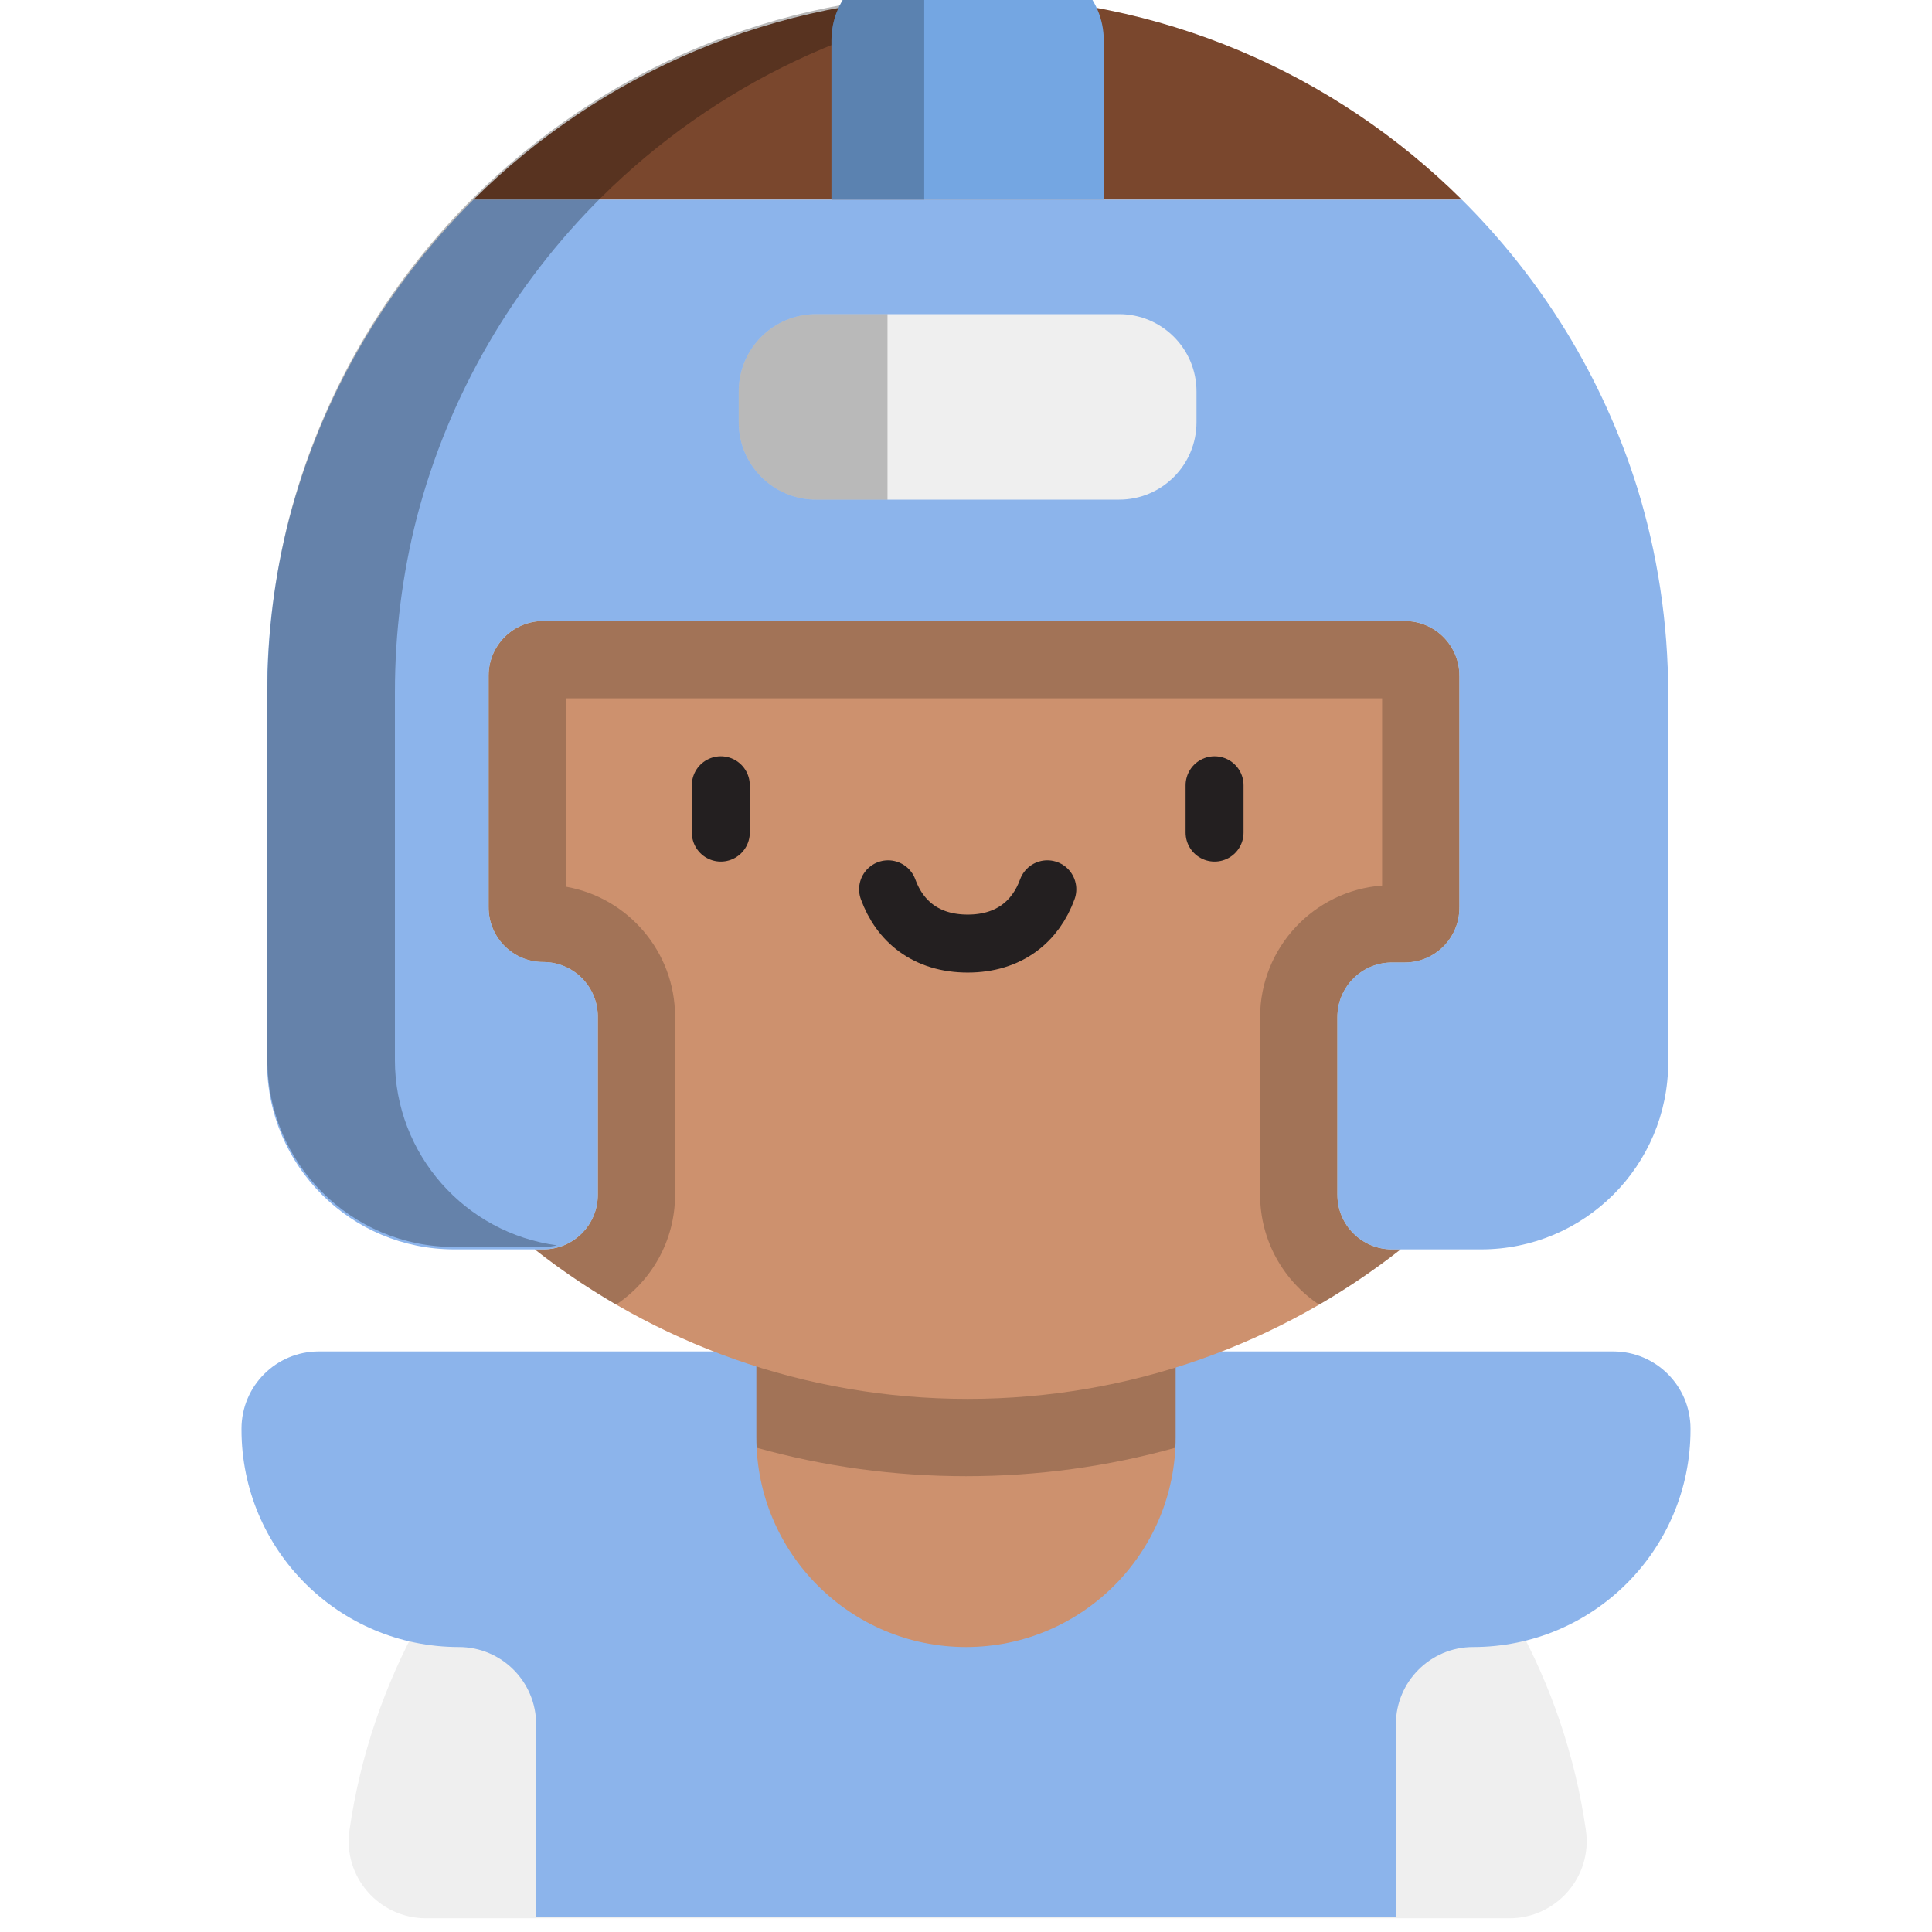
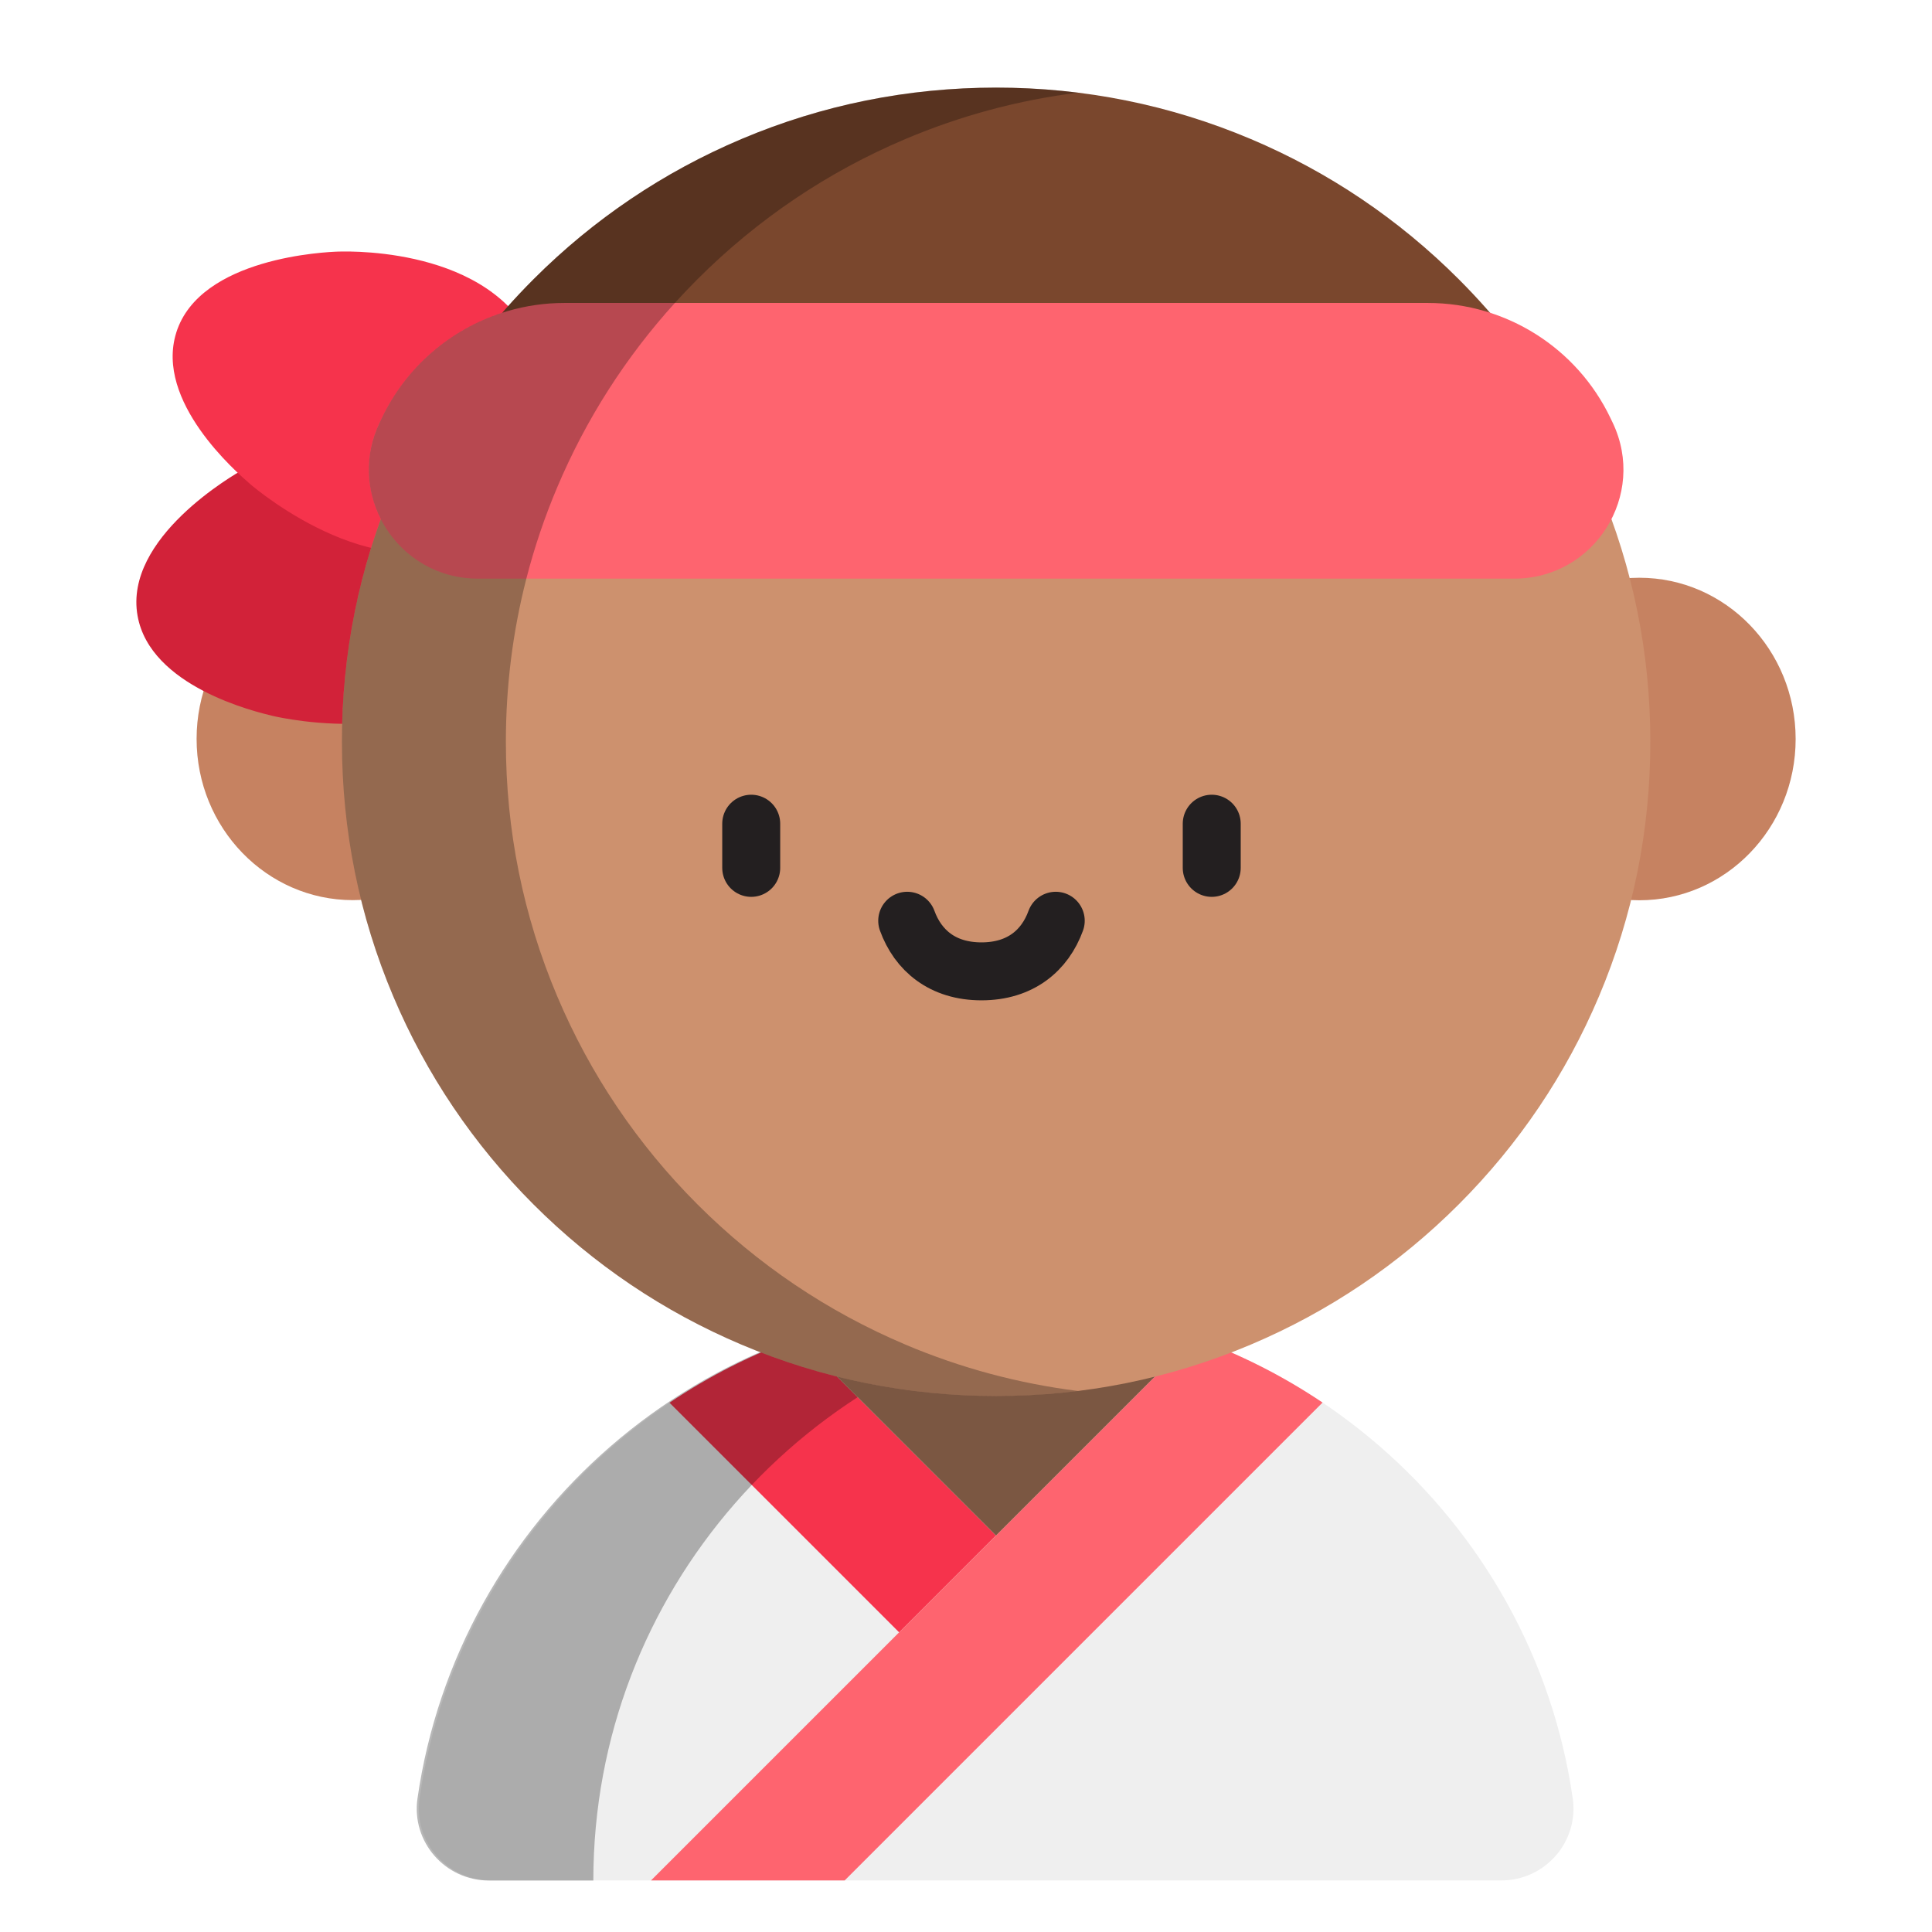
<svg xmlns="http://www.w3.org/2000/svg" viewBox="0 0 1000 1000">
  <defs>
    <style>
      .cls-1 {
        fill: #7a472d;
      }

      .cls-2 {
        opacity: .28;
      }

-       .cls-2, .cls-3, .cls-4, .cls-5 {
+       .cls-2, .cls-3 {
        mix-blend-mode: multiply;
      }

+       .cls-4 {
+         fill: #c68261;
+       }
+ 
+       .cls-3 {
+         opacity: .4;
+       }
+ 
+       .cls-5 {
+         fill: #d22239;
+       }
+ 
      .cls-6 {
-         fill: #8cb4eb;
+         isolation: isolate;
      }

      .cls-7 {
-         isolation: isolate;
+         fill: #fe646f;
      }

      .cls-8 {
        fill: #cd916e;
      }

      .cls-9 {
        fill: #efefef;
      }

      .cls-10 {
        fill: none;
        stroke: #231f20;
        stroke-linecap: round;
        stroke-miterlimit: 10;
        stroke-width: 30px;
      }

-       .cls-3 {
-         opacity: .21;
-       }
- 
-       .cls-4 {
-         opacity: .23;
-       }
- 
      .cls-11 {
-         fill: #74a6e2;
-       }
- 
-       .cls-5 {
-         opacity: .22;
+         fill: #f6334c;
      }
    </style>
  </defs>
-   <g class="cls-7">
-     <g id="Layer_3">
+   <g class="cls-6">
+     <g id="Layer_5">
      <g>
-         <path class="cls-9" d="M220.5,992.89c-24.29,0-43.08-21.48-39.62-45.53,22.31-155.26,157.08-274.64,319.99-274.64s297.68,119.38,319.99,274.64c3.45,24.04-15.33,45.53-39.62,45.53H220.5Z" />
-         <path class="cls-6" d="M875,739.5v.5c0,62.13-50.37,112.5-112.5,112.5h0c-22.09,0-40,17.91-40,40v99.5h-445v-99.5c0-22.09-17.91-40-40-40h0c-62.13,0-112.5-50.37-112.5-112.5v-.5c0-22.09,17.91-40,40-40h670c22.09,0,40,17.91,40,40Z" />
-         <path class="cls-8" d="M391.5,579.5h217v164.5c0,59.88-48.62,108.5-108.5,108.5h0c-59.88,0-108.5-48.62-108.5-108.5v-164.5h0Z" />
-         <path class="cls-3" d="M608.5,579.5h-217v164.5c0,1.79.05,3.57.13,5.34,35.07,9.78,71.35,14.73,108.37,14.73s73.3-4.94,108.37-14.73c.09-1.77.13-3.55.13-5.34v-164.5Z" />
-         <path class="cls-8" d="M692.23,618.42v-91.98c0-15.61,12.65-28.26,28.26-28.26h6.62c15.61,0,28.26-12.65,28.26-28.26v-120.22c0-15.61-12.65-28.26-28.26-28.26h-445.95c-15.61,0-28.26,12.65-28.26,28.26v119.98c0,15.61,12.65,28.26,28.26,28.26h0c15.61,0,28.26,12.65,28.26,28.26v92.22c0,15.61-12.65,28.26-28.26,28.26h-4.37c61.71,48.48,139.52,77.39,224.09,77.39s162.37-28.91,224.09-77.39h-4.47c-15.61,0-28.26-12.65-28.26-28.26Z" />
-         <line class="cls-10" x1="373.09" y1="406.45" x2="373.09" y2="430.96" />
-         <line class="cls-10" x1="628.66" y1="406.45" x2="628.66" y2="430.96" />
-         <path class="cls-10" d="M542.09,460.3c-6.01,16.51-19.63,28.09-41.21,28.09s-35.21-11.57-41.21-28.09" />
-         <path class="cls-1" d="M500.87-2.06c-99.79,0-190.18,40.26-255.81,105.43h511.61C691.05,38.2,600.66-2.06,500.87-2.06Z" />
-         <path class="cls-6" d="M847.37,252.28c-17.85-56.96-49.36-107.88-90.7-148.92H245.07c-45.41,45.09-78.97,102.11-95.58,165.97-7.36,28.8-11.28,58.97-11.28,90.06v190.44c0,53.48,43.36,96.84,96.84,96.84h46.11c15.61,0,28.26-12.65,28.26-28.26v-92.22c0-15.61-12.65-28.26-28.26-28.26h0c-15.61,0-28.26-12.65-28.26-28.26v-119.98c0-15.61,12.65-28.26,28.26-28.26h445.95c15.61,0,28.26,12.65,28.26,28.26v120.22c0,15.61-12.65,28.26-28.26,28.26h-6.62c-15.61,0-28.26,12.65-28.26,28.26v91.98c0,15.61,12.65,28.26,28.26,28.26h46.14c53.48,0,96.83-43.35,96.83-96.83v-190.45c0-37.29-5.63-73.26-16.08-107.11Z" />
-         <path class="cls-2" d="M204.4,548.59v-190.44c0-31.09,3.92-61.26,11.28-90.06,16.61-63.86,50.17-120.87,95.58-165.97C369.57,44.22,447.43,5.98,534.06-1.82c-10.87-.98-21.88-1.48-33-1.48-99.79,0-190.18,40.26-255.81,105.43-45.41,45.09-78.97,102.11-95.58,165.97-7.36,28.8-11.28,58.97-11.28,90.06v190.44c0,53.48,43.36,96.84,96.84,96.84h46.11c2.4,0,4.72-.3,6.95-.86-47.36-6.33-83.9-46.88-83.9-95.98Z" />
-         <path class="cls-11" d="M470.36-19.19h60.94c22.08,0,40,17.92,40,40v82.55h-140.94V20.81c0-22.08,17.92-40,40-40Z" />
-         <rect class="cls-9" x="382.36" y="162.6" width="236.94" height="96" rx="40" ry="40" />
-         <path class="cls-3" d="M755.37,349.7v120.22c0,15.61-12.66,28.26-28.26,28.26h-6.62c-15.61,0-28.26,12.65-28.26,28.26v91.98c0,15.61,12.65,28.26,28.26,28.26h4.47c-13.34,10.48-27.43,20.04-42.18,28.6-18.4-12.23-30.55-33.15-30.55-56.86v-91.98c0-35.92,27.88-65.45,63.14-68.07v-96.93h-422.47v97.51c32.06,5.58,56.51,33.61,56.51,67.25v92.22c0,23.69-12.13,44.6-30.5,56.83-14.73-8.55-28.8-18.1-42.13-28.57h4.38c15.6,0,28.26-12.65,28.26-28.26v-92.22c0-7.8-3.17-14.87-8.28-19.98-5.11-5.12-12.18-8.28-19.98-8.28-15.61,0-28.26-12.65-28.26-28.26v-119.98c0-15.61,12.65-28.26,28.26-28.26h445.95c15.6,0,28.26,12.65,28.26,28.26Z" />
-         <path class="cls-4" d="M459.37,162.6h-37.01c-22.09,0-40,17.91-40,40v16c0,22.09,17.91,40,40,40h37.01v-96Z" />
-         <path class="cls-5" d="M478.37-19.19h-8.01c-22.09,0-40,17.91-40,40v82.55h48.01V-19.19Z" />
+         <g>
+           <ellipse class="cls-4" cx="848.51" cy="382.51" rx="80.91" ry="83.47" />
+           <ellipse class="cls-4" cx="182.67" cy="382.44" rx="80.91" ry="83.47" />
+         </g>
+         <path class="cls-9" d="M254.1,973.31c-22.65,0-40.18-20.04-36.95-42.46,20.81-144.81,146.5-256.15,298.45-256.15s277.63,111.34,298.45,256.15c3.22,22.42-14.3,42.46-36.95,42.46H254.1Z" />
+         <path class="cls-11" d="M515.51,794.78l-50.12,50.12-118.86-118.85c20.53-13.8,42.87-25.16,66.6-33.65l102.38,102.38Z" />
+         <path class="cls-7" d="M684.54,725.97l-247.34,247.34h-100.24l128.43-128.42,152.55-152.55c23.73,8.49,46.07,19.83,66.61,33.62Z" />
+         <path class="cls-2" d="M561.54,678.36c-144.16,22.37-254.43,145.92-254.43,294.99h-54.07c-22.65,0-40.18-20.04-36.95-42.46,20.81-144.81,146.5-256.15,298.44-256.15,15.99,0,31.69,1.23,47.01,3.62Z" />
+         <path class="cls-8" d="M515.51,794.78l-102.38-102.38c31.99-11.45,66.49-17.69,102.46-17.69s70.39,6.23,102.34,17.65l-102.43,102.43Z" />
+         <path class="cls-3" d="M515.51,794.78l-102.38-102.38c31.99-11.45,66.49-17.69,102.46-17.69s70.39,6.23,102.34,17.65l-102.43,102.43Z" />
+         <path class="cls-5" d="M71.2,318.71c6.51,36.69,60.83,49.66,70.07,51.87,4.27,1.02,89.48,20.13,117.93-33.99,15.67-29.8,8.47-71.02-16.51-94.43-42.19-39.54-108.82-3.62-116.38.59-5.33,2.98-62.27,35.67-55.11,75.96Z" />
+         <path class="cls-11" d="M91.23,172.19c-11.15,35.55,31.06,72.12,38.24,78.34,3.32,2.88,70.1,59.14,120.31,24.25,27.64-19.21,40.28-59.11,28.91-91.4-19.19-54.54-94.88-53.42-103.53-53.16-6.1.18-71.7,2.92-83.94,41.97Z" />
+         <path class="cls-8" d="M203.58,252.16c-17.66,41.75-26.61,86.09-26.61,131.8s8.95,90.06,26.61,131.81c17.06,40.32,41.47,76.54,72.57,107.63s67.31,55.51,107.64,72.57c41.74,17.66,86.09,26.61,131.8,26.61s90.06-8.95,131.81-26.61c40.32-17.06,76.54-41.47,107.63-72.57s55.51-67.31,72.57-107.63c17.66-41.75,26.61-86.09,26.61-131.81s-8.95-90.06-26.61-131.81c-6.19-14.62-13.35-28.7-21.44-42.2H225.03c-8.09,13.5-15.26,27.57-21.44,42.2Z" />
+         <path class="cls-1" d="M647.4,71.96c-41.75-17.66-86.09-26.61-131.81-26.61s-90.06,8.95-131.8,26.61c-40.32,17.05-76.54,41.47-107.63,72.57-19.82,19.82-36.91,41.72-51.12,65.44h581.13c-14.21-23.71-31.31-45.62-51.12-65.44-31.1-31.1-67.31-55.51-107.63-72.57Z" />
+         <line class="cls-10" x1="388.83" y1="426.35" x2="388.83" y2="449.21" />
+         <line class="cls-10" x1="627.19" y1="426.35" x2="627.19" y2="449.21" />
+         <path class="cls-10" d="M546.45,476.58c-5.6,15.4-18.31,26.19-38.44,26.19s-32.84-10.8-38.44-26.19" />
+         <path class="cls-7" d="M834.72,218.78l-1.09-2.28h0c-17.38-36.47-54.17-59.69-94.57-59.69h-446.94c-40.39,0-77.19,23.23-94.57,59.69h0s-1.09,2.28-1.09,2.28c-17.88,37.44,9.42,80.72,50.91,80.72h536.44c41.49,0,68.79-43.28,50.91-80.72Z" />
+         <path class="cls-2" d="M468.66,695.98c28.69,12.13,58.61,20.15,89.37,23.99-13.99,1.74-28.15,2.62-42.44,2.62-45.71,0-90.06-8.95-131.8-26.61-40.32-17.06-76.53-41.48-107.64-72.57-31.1-31.1-55.51-67.31-72.56-107.64-17.66-41.74-26.61-86.09-26.61-131.8,0-39.72,6.76-78.42,20.13-115.27-7.57-14.79-8.75-32.95-.64-49.92l1.09-2.29c12.6-26.45,35.42-45.93,62.42-54.64,5.17-5.94,10.56-11.71,16.17-17.33,31.1-31.1,67.32-55.51,107.64-72.57,41.75-17.66,86.09-26.61,131.8-26.61,14.29,0,28.45.88,42.44,2.62-30.76,3.83-60.68,11.85-89.37,23.99-40.32,17.06-76.53,41.48-107.64,72.57-4,4-7.9,8.1-11.69,12.27-25.57,28.22-46.02,60.23-60.88,95.36-6.54,15.44-11.87,31.24-16.01,47.34-7.04,27.41-10.6,55.66-10.6,84.46,0,45.72,8.95,90.07,26.61,131.8,17.05,40.33,41.47,76.54,72.56,107.64,31.1,31.1,67.32,55.51,107.64,72.57Z" />
      </g>
    </g>
  </g>
</svg>
